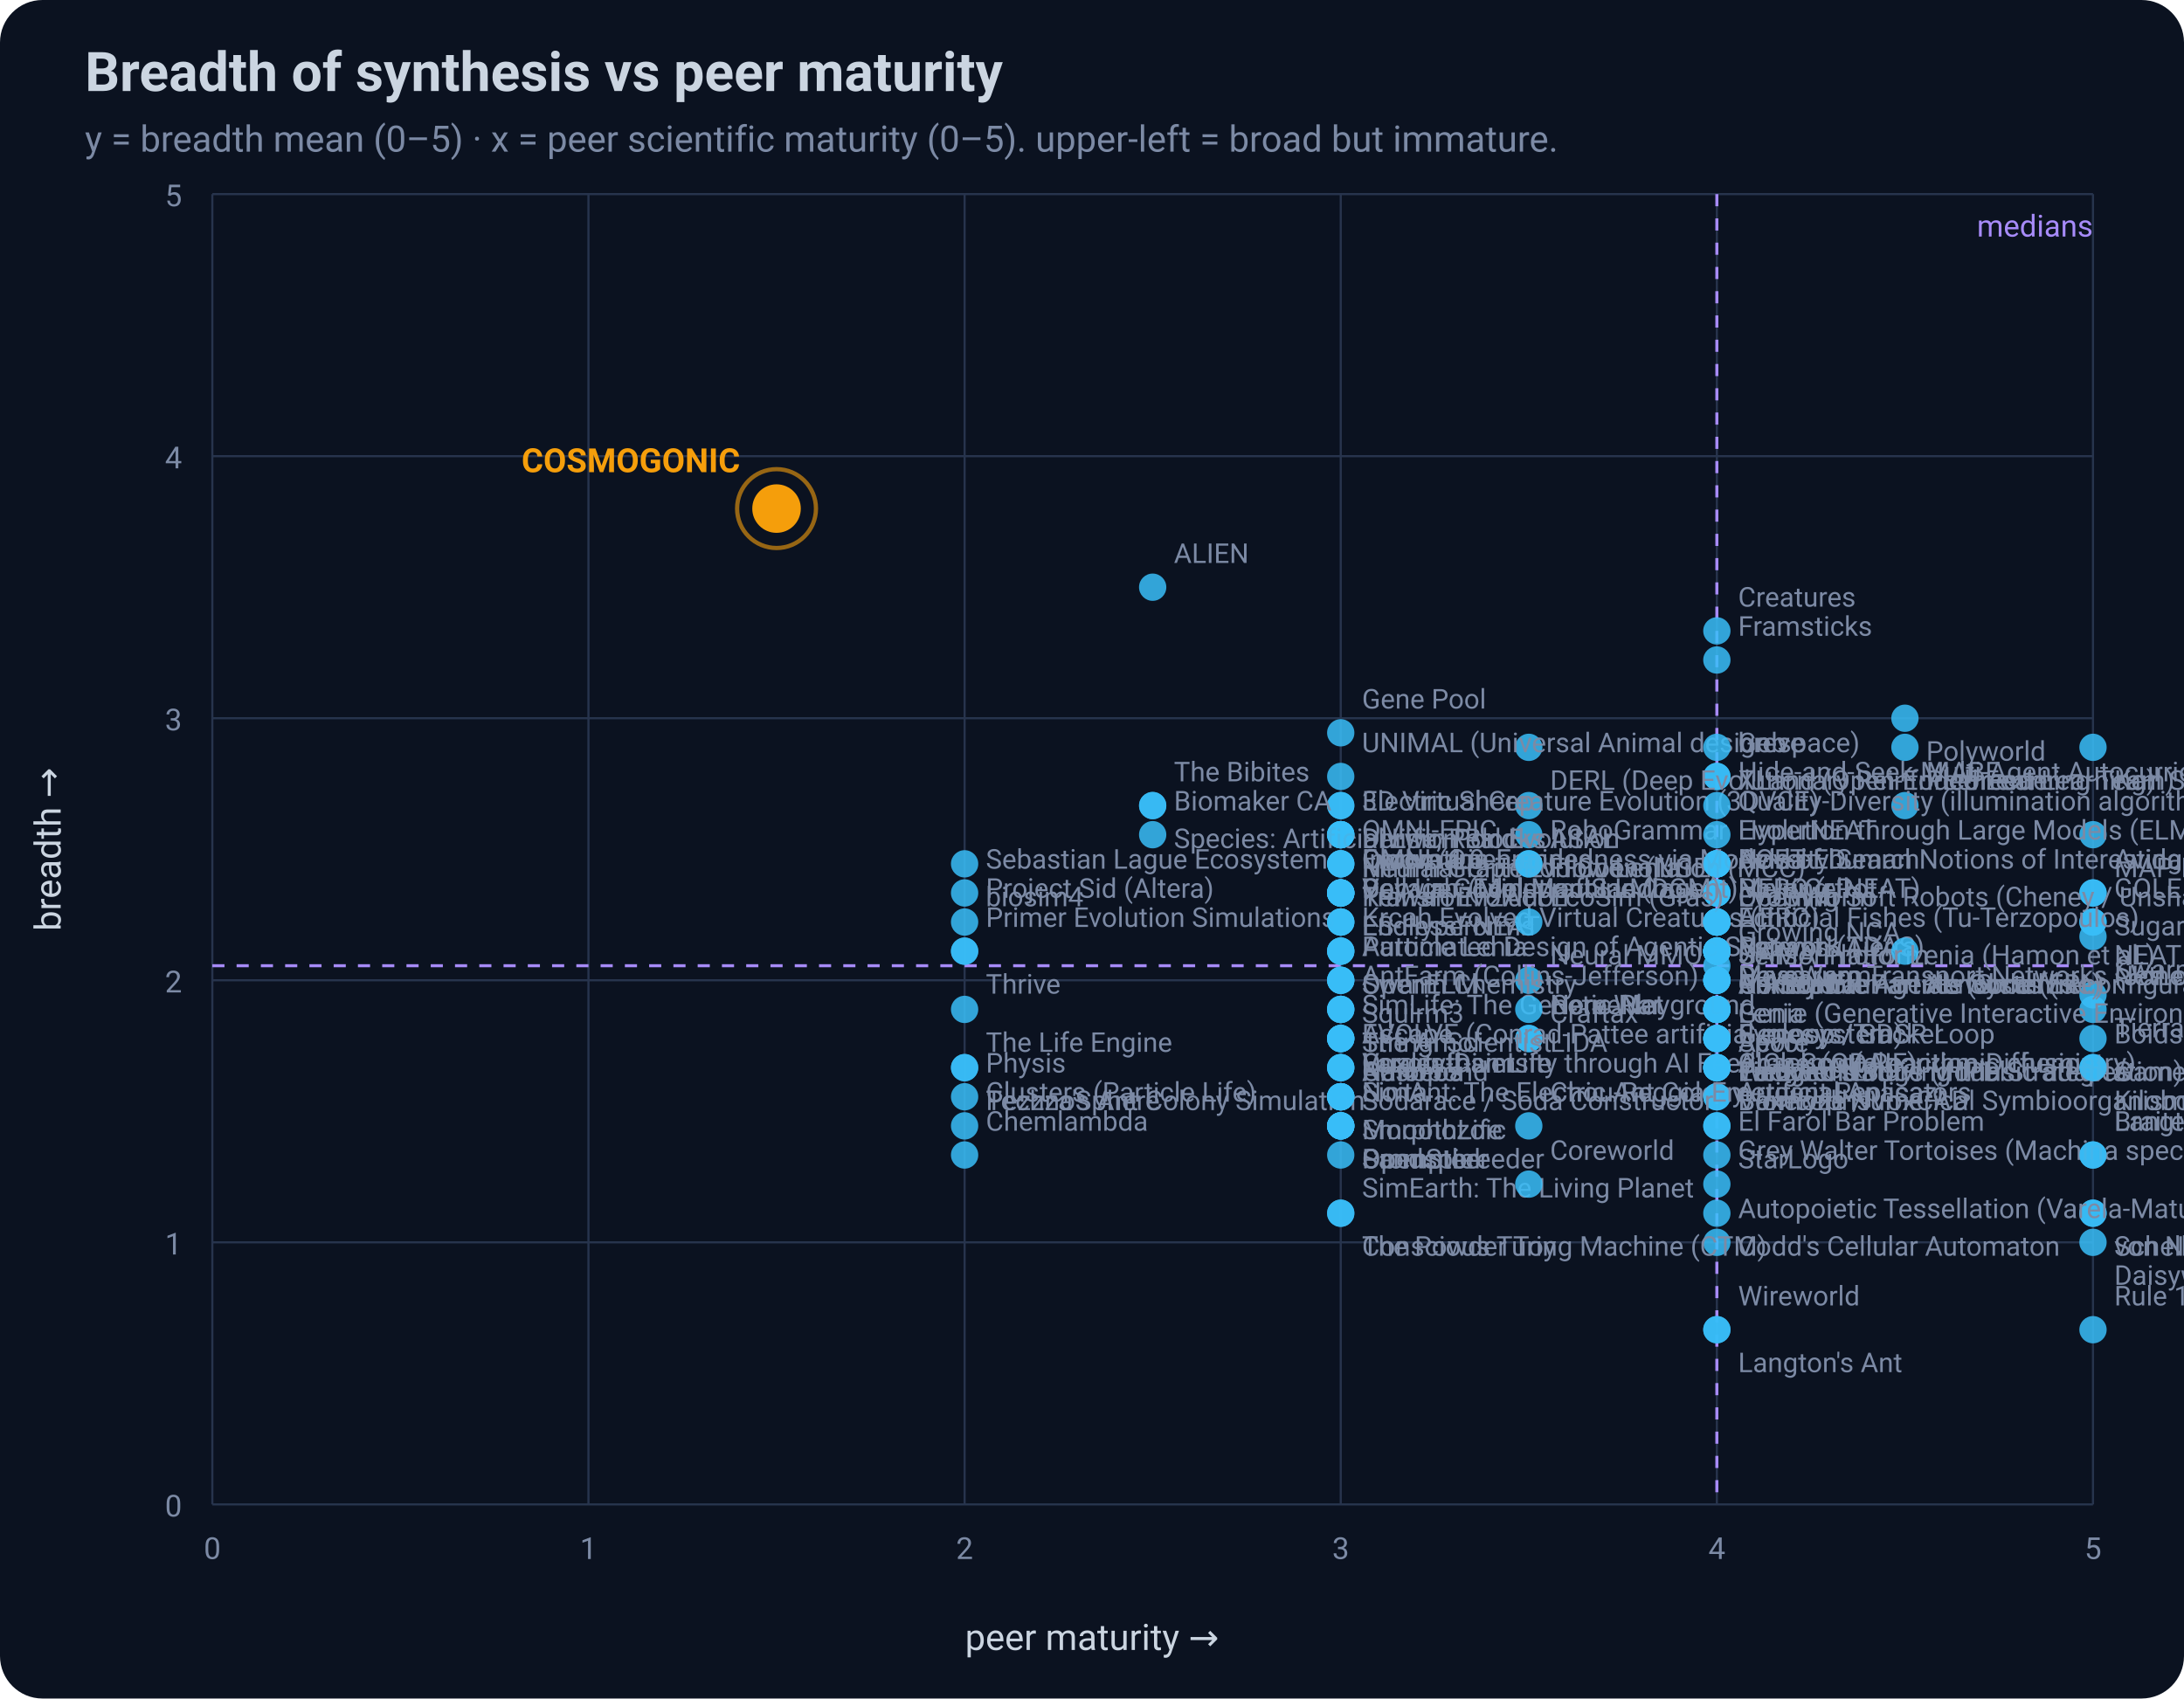
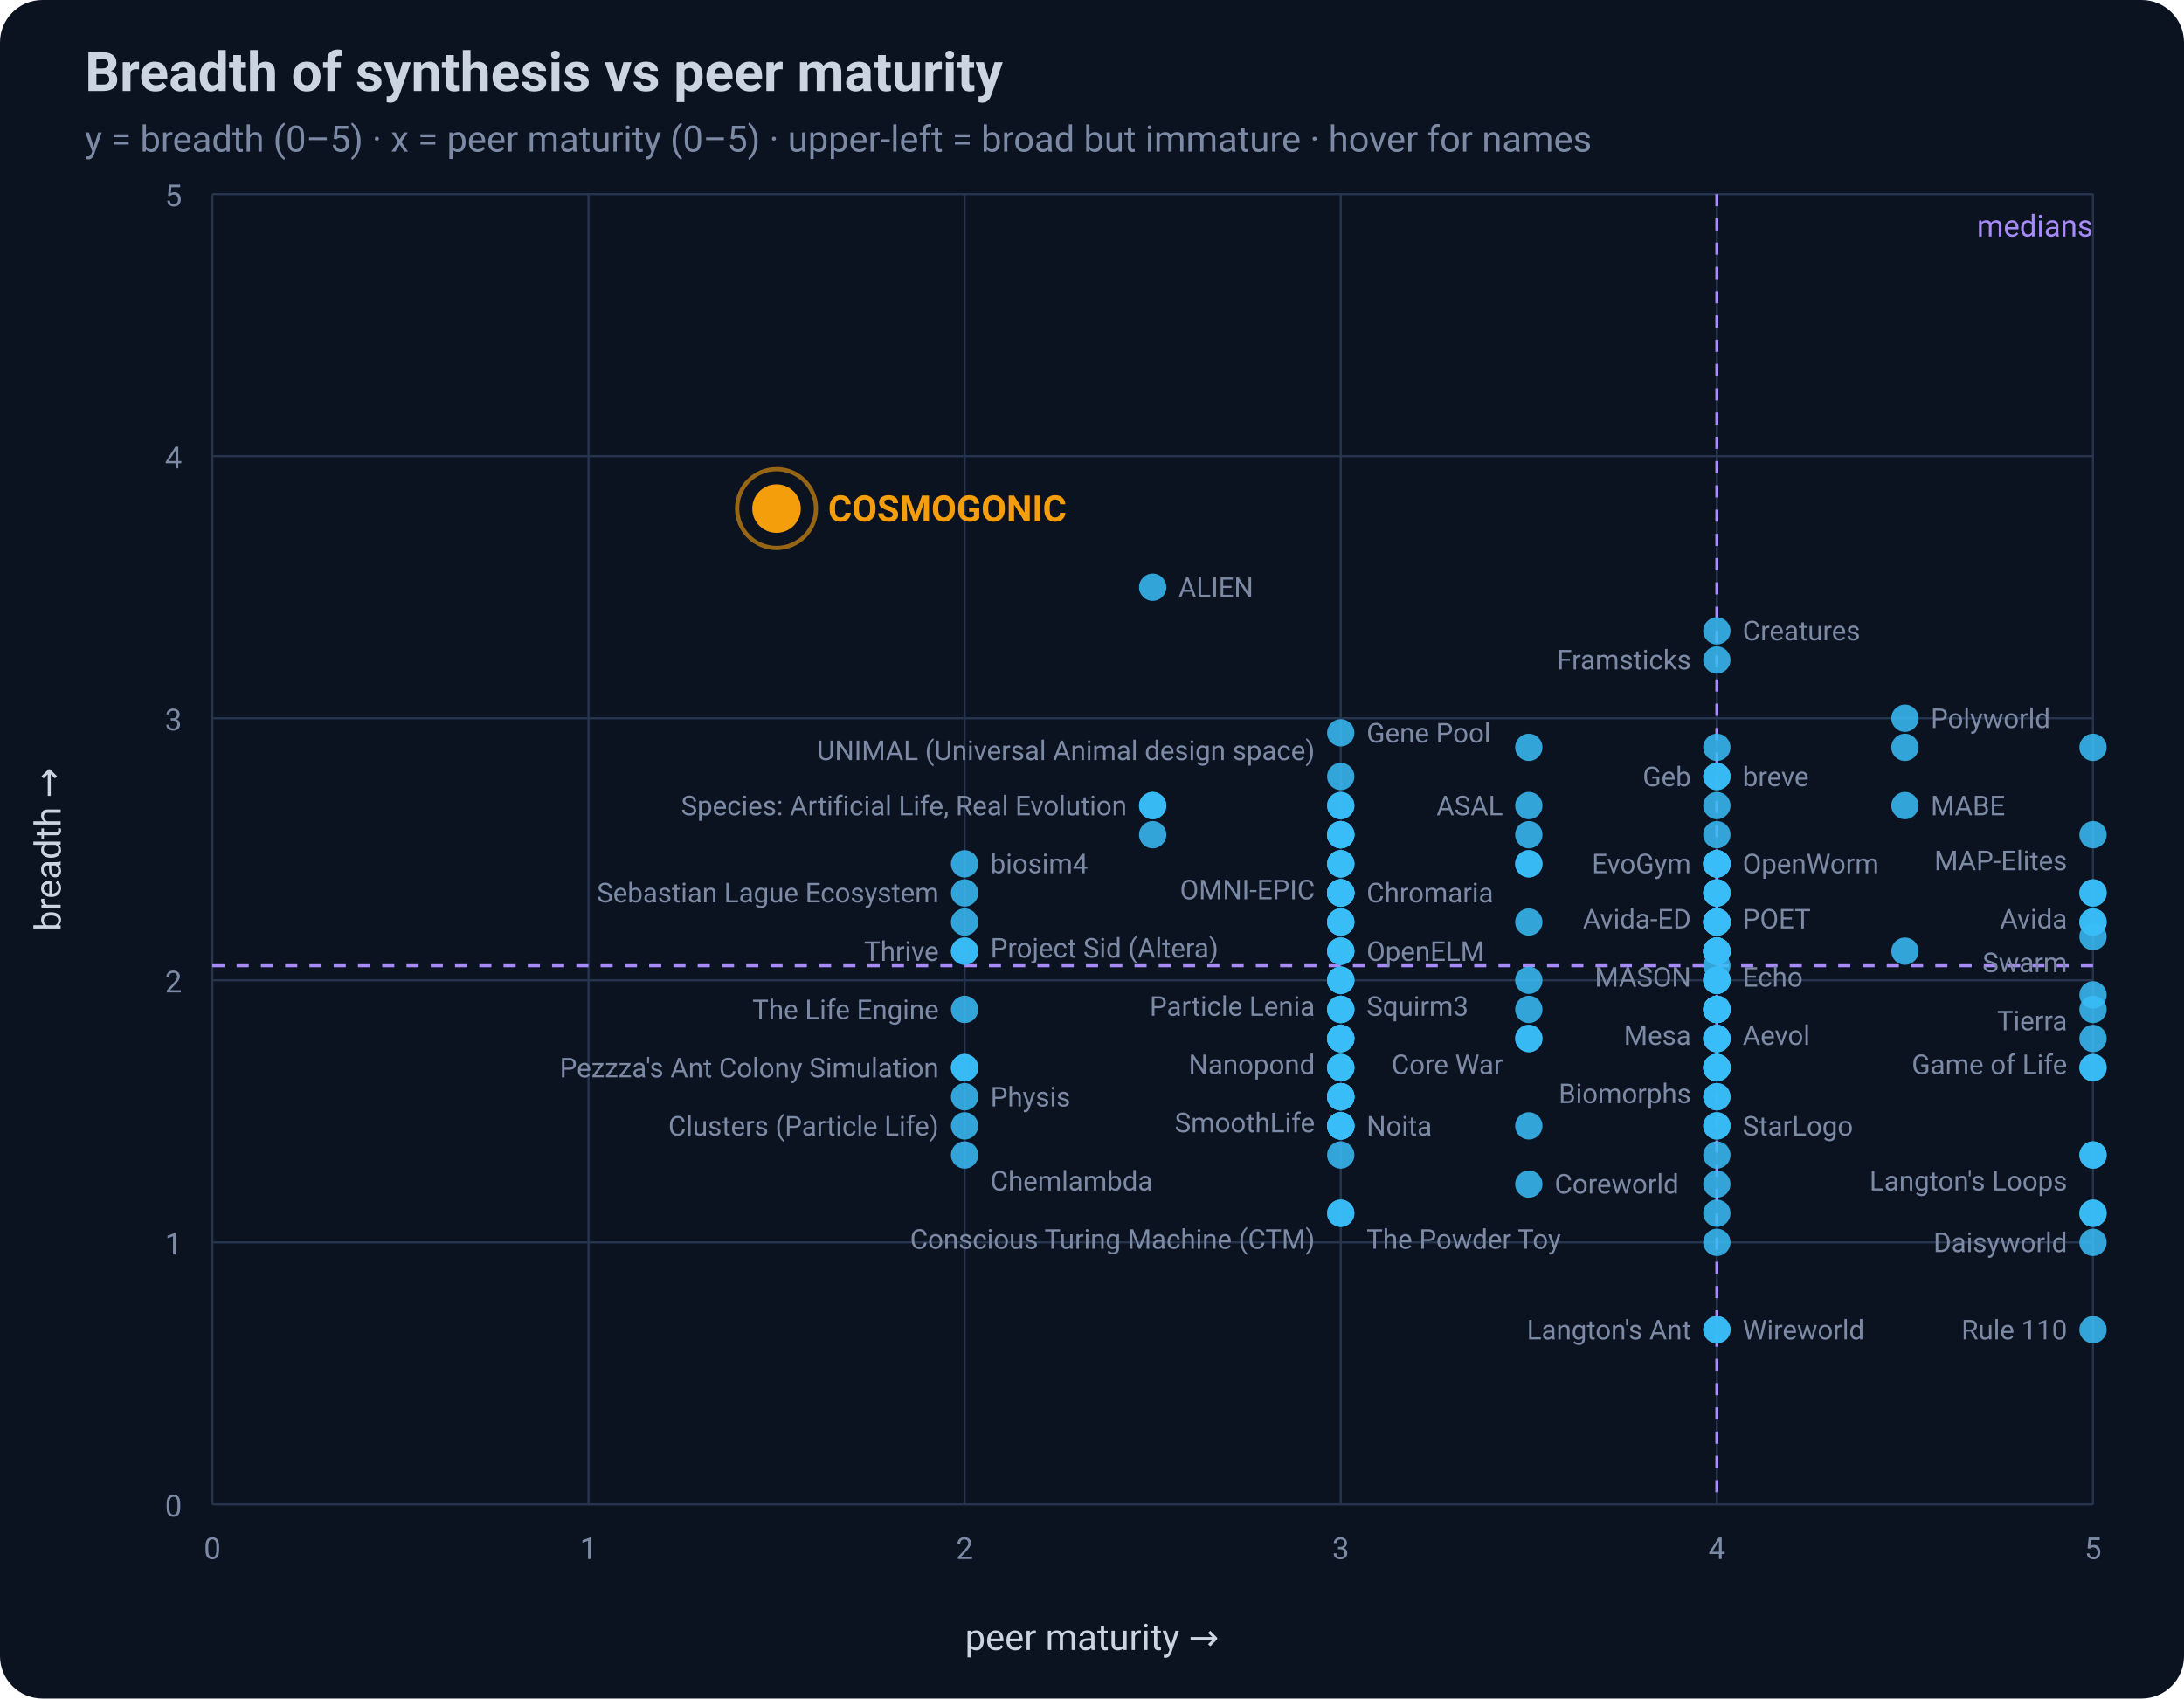
<svg xmlns="http://www.w3.org/2000/svg" viewBox="0 0 720 560" font-family="ui-sans-serif,system-ui,Segoe UI,Roboto,sans-serif" role="img" aria-label="Breadth vs peer maturity scatter">
  <rect width="720" height="560" rx="14" fill="#0b1220" />
  <text x="28" y="30" fill="#cbd5e1" font-size="18" font-weight="700">Breadth of synthesis vs peer maturity</text>
-   <text x="28" y="50" fill="#7c8aa5" font-size="12">y = breadth mean (0–5) · x = peer scientific maturity (0–5). upper-left = broad but immature.</text>
+   <text x="28" y="50" fill="#7c8aa5" font-size="12">y = breadth (0–5) · x = peer maturity (0–5) · upper-left = broad but immature · hover for names</text>
  <line x1="70" y1="64" x2="70" y2="496" stroke="#27344d" stroke-width="0.7" />
  <line x1="70" y1="496" x2="690" y2="496" stroke="#27344d" stroke-width="0.7" />
  <text x="70" y="514" fill="#7c8aa5" font-size="10" text-anchor="middle">0</text>
  <text x="60" y="500" fill="#7c8aa5" font-size="10" text-anchor="end">0</text>
  <line x1="194" y1="64" x2="194" y2="496" stroke="#27344d" stroke-width="0.7" />
  <line x1="70" y1="409.6" x2="690" y2="409.6" stroke="#27344d" stroke-width="0.7" />
  <text x="194" y="514" fill="#7c8aa5" font-size="10" text-anchor="middle">1</text>
  <text x="60" y="413.6" fill="#7c8aa5" font-size="10" text-anchor="end">1</text>
  <line x1="318" y1="64" x2="318" y2="496" stroke="#27344d" stroke-width="0.7" />
  <line x1="70" y1="323.2" x2="690" y2="323.2" stroke="#27344d" stroke-width="0.7" />
  <text x="318" y="514" fill="#7c8aa5" font-size="10" text-anchor="middle">2</text>
  <text x="60" y="327.2" fill="#7c8aa5" font-size="10" text-anchor="end">2</text>
  <line x1="442" y1="64" x2="442" y2="496" stroke="#27344d" stroke-width="0.7" />
  <line x1="70" y1="236.8" x2="690" y2="236.8" stroke="#27344d" stroke-width="0.7" />
  <text x="442" y="514" fill="#7c8aa5" font-size="10" text-anchor="middle">3</text>
  <text x="60" y="240.8" fill="#7c8aa5" font-size="10" text-anchor="end">3</text>
  <line x1="566" y1="64" x2="566" y2="496" stroke="#27344d" stroke-width="0.7" />
  <line x1="70" y1="150.4" x2="690" y2="150.4" stroke="#27344d" stroke-width="0.7" />
  <text x="566" y="514" fill="#7c8aa5" font-size="10" text-anchor="middle">4</text>
  <text x="60" y="154.4" fill="#7c8aa5" font-size="10" text-anchor="end">4</text>
  <line x1="690" y1="64" x2="690" y2="496" stroke="#27344d" stroke-width="0.7" />
  <line x1="70" y1="64" x2="690" y2="64" stroke="#27344d" stroke-width="0.7" />
  <text x="690" y="514" fill="#7c8aa5" font-size="10" text-anchor="middle">5</text>
  <text x="60" y="68" fill="#7c8aa5" font-size="10" text-anchor="end">5</text>
  <line x1="566" y1="64" x2="566" y2="496" stroke="#a78bfa" stroke-dasharray="4 4" stroke-width="1" />
  <line x1="70" y1="318.4" x2="690" y2="318.4" stroke="#a78bfa" stroke-dasharray="4 4" stroke-width="1" />
  <text x="690" y="78" fill="#a78bfa" font-size="10" text-anchor="end">medians</text>
  <text x="360" y="544" fill="#cbd5e1" font-size="12" text-anchor="middle">peer maturity →</text>
  <text x="20" y="280" fill="#cbd5e1" font-size="12" text-anchor="middle" transform="rotate(-90 20 280)">breadth →</text>
  <circle cx="256" cy="167.68" r="8" fill="#f59e0b" />
  <circle cx="256" cy="167.68" r="13" fill="none" stroke="#f59e0b" stroke-width="1.4" opacity="0.6" />
-   <text x="244" y="155.68" fill="#f59e0b" font-size="11" font-weight="700" text-anchor="end">COSMOGONIC</text>
  <circle cx="690" cy="342.4" r="4.5" fill="#38bdf8" opacity="0.85" />
-   <text x="697" y="356.4" fill="#7c8aa5" font-size="9">Game of Life</text>
  <circle cx="690" cy="352" r="4.5" fill="#38bdf8" opacity="0.85" />
-   <text x="697" y="344" fill="#7c8aa5" font-size="9">Boids</text>
-   <circle cx="566" cy="352" r="4.5" fill="#38bdf8" opacity="0.85" />
-   <text x="573" y="366" fill="#7c8aa5" font-size="9">Biomorphs</text>
+   <circle cx="566" cy="352" r="4.5" fill="#38bdf8" opacity="0.85" />
  <circle cx="504" cy="342.4" r="4.5" fill="#38bdf8" opacity="0.85" />
-   <text x="511" y="334.4" fill="#7c8aa5" font-size="9">Core War</text>
  <circle cx="690" cy="328" r="4.5" fill="#38bdf8" opacity="0.85" />
-   <text x="697" y="342" fill="#7c8aa5" font-size="9">Tierra</text>
  <circle cx="690" cy="294.4" r="4.5" fill="#38bdf8" opacity="0.85" />
-   <text x="697" y="286.4" fill="#7c8aa5" font-size="9">Avida</text>
  <circle cx="628" cy="236.8" r="4.5" fill="#38bdf8" opacity="0.85" />
-   <text x="635" y="250.8" fill="#7c8aa5" font-size="9">Polyworld</text>
  <circle cx="566" cy="217.6" r="4.5" fill="#38bdf8" opacity="0.85" />
-   <text x="573" y="209.6" fill="#7c8aa5" font-size="9">Framsticks</text>
  <circle cx="690" cy="246.4" r="4.5" fill="#38bdf8" opacity="0.85" />
-   <text x="697" y="260.4" fill="#7c8aa5" font-size="9">Karl Sims VC</text>
  <circle cx="566" cy="208" r="4.5" fill="#38bdf8" opacity="0.85" />
-   <text x="573" y="200" fill="#7c8aa5" font-size="9">Creatures</text>
  <circle cx="442" cy="265.6" r="4.5" fill="#38bdf8" opacity="0.85" />
-   <text x="449" y="279.6" fill="#7c8aa5" font-size="9">Darwin Pond</text>
  <circle cx="442" cy="241.6" r="4.5" fill="#38bdf8" opacity="0.85" />
-   <text x="449" y="233.6" fill="#7c8aa5" font-size="9">Gene Pool</text>
  <circle cx="690" cy="294.4" r="4.5" fill="#38bdf8" opacity="0.85" />
-   <text x="697" y="308.4" fill="#7c8aa5" font-size="9">Sugarscape</text>
-   <circle cx="566" cy="313.6" r="4.5" fill="#38bdf8" opacity="0.85" />
-   <text x="573" y="305.6" fill="#7c8aa5" font-size="9">Echo</text>
+   <circle cx="566" cy="313.6" r="4.5" fill="#38bdf8" opacity="0.85" />
  <circle cx="690" cy="308.8" r="4.5" fill="#38bdf8" opacity="0.85" />
-   <text x="697" y="322.8" fill="#7c8aa5" font-size="9">Swarm</text>
  <circle cx="566" cy="256" r="4.5" fill="#38bdf8" opacity="0.85" />
-   <text x="573" y="248" fill="#7c8aa5" font-size="9">breve</text>
  <circle cx="628" cy="246.4" r="4.5" fill="#38bdf8" opacity="0.85" />
-   <text x="635" y="260.4" fill="#7c8aa5" font-size="9">Picbreeder</text>
  <circle cx="628" cy="265.6" r="4.5" fill="#38bdf8" opacity="0.85" />
-   <text x="635" y="257.6" fill="#7c8aa5" font-size="9">MABE</text>
-   <circle cx="566" cy="323.2" r="4.5" fill="#38bdf8" opacity="0.85" />
-   <text x="573" y="337.2" fill="#7c8aa5" font-size="9">Lenia</text>
+   <circle cx="566" cy="323.2" r="4.5" fill="#38bdf8" opacity="0.85" />
  <circle cx="566" cy="318.4" r="4.5" fill="#38bdf8" opacity="0.85" />
-   <text x="573" y="310.4" fill="#7c8aa5" font-size="9">Growing NCA</text>
-   <circle cx="566" cy="284.8" r="4.5" fill="#38bdf8" opacity="0.85" />
-   <text x="573" y="298.8" fill="#7c8aa5" font-size="9">OpenWorm</text>
+   <circle cx="566" cy="284.8" r="4.5" fill="#38bdf8" opacity="0.85" />
  <circle cx="566" cy="294.4" r="4.5" fill="#38bdf8" opacity="0.85" />
-   <text x="573" y="286.4" fill="#7c8aa5" font-size="9">POET</text>
-   <circle cx="566" cy="284.8" r="4.5" fill="#38bdf8" opacity="0.85" />
-   <text x="573" y="298.8" fill="#7c8aa5" font-size="9">EvoGym</text>
+   <circle cx="566" cy="284.8" r="4.5" fill="#38bdf8" opacity="0.85" />
  <circle cx="380" cy="193.6" r="4.5" fill="#38bdf8" opacity="0.85" />
-   <text x="387" y="185.6" fill="#7c8aa5" font-size="9">ALIEN</text>
  <circle cx="504" cy="265.6" r="4.5" fill="#38bdf8" opacity="0.85" />
-   <text x="511" y="279.6" fill="#7c8aa5" font-size="9">ASAL</text>
  <circle cx="566" cy="438.4" r="4.5" fill="#38bdf8" opacity="0.85" />
-   <text x="573" y="430.4" fill="#7c8aa5" font-size="9">Wireworld</text>
  <circle cx="566" cy="438.4" r="4.5" fill="#38bdf8" opacity="0.85" />
-   <text x="573" y="452.4" fill="#7c8aa5" font-size="9">Langton's Ant</text>
  <circle cx="690" cy="380.8" r="4.5" fill="#38bdf8" opacity="0.85" />
-   <text x="697" y="372.8" fill="#7c8aa5" font-size="9">Langton's Loops</text>
  <circle cx="690" cy="400" r="4.5" fill="#38bdf8" opacity="0.85" />
-   <text x="697" y="414" fill="#7c8aa5" font-size="9">von Neumann Universal Constructor</text>
  <circle cx="690" cy="438.4" r="4.5" fill="#38bdf8" opacity="0.85" />
-   <text x="697" y="430.4" fill="#7c8aa5" font-size="9">Rule 110</text>
-   <circle cx="442" cy="361.6" r="4.5" fill="#38bdf8" opacity="0.85" />
-   <text x="449" y="375.6" fill="#7c8aa5" font-size="9">SmoothLife</text>
-   <circle cx="442" cy="361.6" r="4.5" fill="#38bdf8" opacity="0.85" />
-   <text x="449" y="353.6" fill="#7c8aa5" font-size="9">Larger than Life</text>
+   <circle cx="442" cy="361.6" r="4.5" fill="#38bdf8" opacity="0.85" />
+   <circle cx="442" cy="361.6" r="4.5" fill="#38bdf8" opacity="0.85" />
  <circle cx="504" cy="275.2" r="4.5" fill="#38bdf8" opacity="0.85" />
-   <text x="511" y="289.2" fill="#7c8aa5" font-size="9">Flow Lenia</text>
  <circle cx="442" cy="323.2" r="4.5" fill="#38bdf8" opacity="0.85" />
-   <text x="449" y="315.2" fill="#7c8aa5" font-size="9">Particle Lenia</text>
-   <circle cx="566" cy="313.6" r="4.5" fill="#38bdf8" opacity="0.85" />
-   <text x="573" y="327.6" fill="#7c8aa5" font-size="9">Primordial Particle Systems</text>
+   <circle cx="566" cy="313.6" r="4.5" fill="#38bdf8" opacity="0.85" />
  <circle cx="566" cy="361.6" r="4.5" fill="#38bdf8" opacity="0.85" />
-   <text x="573" y="353.6" fill="#7c8aa5" font-size="9">Gray-Scott Reaction-Diffusion</text>
-   <circle cx="566" cy="332.8" r="4.5" fill="#38bdf8" opacity="0.85" />
-   <text x="573" y="346.8" fill="#7c8aa5" font-size="9">Aevol</text>
+   <circle cx="566" cy="332.8" r="4.5" fill="#38bdf8" opacity="0.85" />
  <circle cx="566" cy="294.4" r="4.5" fill="#38bdf8" opacity="0.85" />
-   <text x="573" y="286.4" fill="#7c8aa5" font-size="9">Avida-ED</text>
-   <circle cx="442" cy="342.4" r="4.5" fill="#38bdf8" opacity="0.85" />
-   <text x="449" y="356.4" fill="#7c8aa5" font-size="9">Nanopond</text>
+   <circle cx="442" cy="342.4" r="4.5" fill="#38bdf8" opacity="0.85" />
  <circle cx="318" cy="361.6" r="4.5" fill="#38bdf8" opacity="0.85" />
-   <text x="325" y="353.6" fill="#7c8aa5" font-size="9">Physis</text>
-   <circle cx="442" cy="342.4" r="4.5" fill="#38bdf8" opacity="0.85" />
-   <text x="449" y="356.4" fill="#7c8aa5" font-size="9">Cosmos</text>
+   <circle cx="442" cy="342.4" r="4.5" fill="#38bdf8" opacity="0.85" />
  <circle cx="566" cy="256" r="4.5" fill="#38bdf8" opacity="0.85" />
-   <text x="573" y="248" fill="#7c8aa5" font-size="9">Geb</text>
-   <circle cx="442" cy="342.4" r="4.5" fill="#38bdf8" opacity="0.85" />
-   <text x="449" y="356.4" fill="#7c8aa5" font-size="9">Amoeba</text>
-   <circle cx="442" cy="294.4" r="4.5" fill="#38bdf8" opacity="0.85" />
-   <text x="449" y="286.4" fill="#7c8aa5" font-size="9">Evolve 4.0</text>
+   <circle cx="442" cy="342.4" r="4.5" fill="#38bdf8" opacity="0.85" />
+   <circle cx="442" cy="294.4" r="4.5" fill="#38bdf8" opacity="0.85" />
  <circle cx="442" cy="323.2" r="4.5" fill="#38bdf8" opacity="0.85" />
-   <text x="449" y="337.2" fill="#7c8aa5" font-size="9">Squirm3</text>
-   <circle cx="566" cy="323.2" r="4.5" fill="#38bdf8" opacity="0.85" />
-   <text x="573" y="315.2" fill="#7c8aa5" font-size="9">Network Tierra</text>
+   <circle cx="566" cy="323.2" r="4.5" fill="#38bdf8" opacity="0.85" />
  <circle cx="318" cy="284.8" r="4.5" fill="#38bdf8" opacity="0.85" />
-   <text x="325" y="298.8" fill="#7c8aa5" font-size="9">biosim4</text>
  <circle cx="690" cy="304" r="4.5" fill="#38bdf8" opacity="0.85" />
-   <text x="697" y="296" fill="#7c8aa5" font-size="9">GOLEM (Genetically Organized Lifelike Electro Mechanics)</text>
-   <circle cx="566" cy="352" r="4.5" fill="#38bdf8" opacity="0.85" />
-   <text x="573" y="366" fill="#7c8aa5" font-size="9">Voxelyze / VoxCAD</text>
-   <circle cx="442" cy="275.2" r="4.5" fill="#38bdf8" opacity="0.85" />
-   <text x="449" y="267.2" fill="#7c8aa5" font-size="9">3D Virtual Creature Evolution (3DVCE)</text>
+   <circle cx="566" cy="352" r="4.5" fill="#38bdf8" opacity="0.85" />
+   <circle cx="442" cy="275.2" r="4.5" fill="#38bdf8" opacity="0.85" />
  <circle cx="504" cy="246.4" r="4.5" fill="#38bdf8" opacity="0.85" />
-   <text x="511" y="260.4" fill="#7c8aa5" font-size="9">DERL (Deep Evolutionary Reinforcement Learning)</text>
  <circle cx="442" cy="256" r="4.5" fill="#38bdf8" opacity="0.85" />
-   <text x="449" y="248" fill="#7c8aa5" font-size="9">UNIMAL (Universal Animal design space)</text>
-   <circle cx="566" cy="284.8" r="4.5" fill="#38bdf8" opacity="0.85" />
-   <text x="573" y="298.8" fill="#7c8aa5" font-size="9">Evolving Soft Robots (Cheney / Unshackling Evolution)</text>
+   <circle cx="566" cy="284.8" r="4.5" fill="#38bdf8" opacity="0.85" />
  <circle cx="504" cy="284.8" r="4.5" fill="#38bdf8" opacity="0.85" />
-   <text x="511" y="276.8" fill="#7c8aa5" font-size="9">RoboGrammar</text>
  <circle cx="442" cy="284.8" r="4.5" fill="#38bdf8" opacity="0.85" />
-   <text x="449" y="298.8" fill="#7c8aa5" font-size="9">Transform2Act</text>
  <circle cx="504" cy="342.4" r="4.5" fill="#38bdf8" opacity="0.85" />
-   <text x="511" y="334.4" fill="#7c8aa5" font-size="9">NerveNet</text>
-   <circle cx="442" cy="275.2" r="4.5" fill="#38bdf8" opacity="0.85" />
-   <text x="449" y="289.2" fill="#7c8aa5" font-size="9">Neural Graph Evolution (NGE)</text>
+   <circle cx="442" cy="275.2" r="4.5" fill="#38bdf8" opacity="0.85" />
  <circle cx="442" cy="313.6" r="4.5" fill="#38bdf8" opacity="0.85" />
-   <text x="449" y="305.6" fill="#7c8aa5" font-size="9">Krcah Evolved Virtual Creatures (ERO)</text>
  <circle cx="690" cy="304" r="4.5" fill="#38bdf8" opacity="0.85" />
-   <text x="697" y="318" fill="#7c8aa5" font-size="9">NEAT (NeuroEvolution of Augmenting Topologies)</text>
-   <circle cx="566" cy="284.8" r="4.5" fill="#38bdf8" opacity="0.85" />
-   <text x="573" y="276.8" fill="#7c8aa5" font-size="9">HyperNEAT</text>
-   <circle cx="442" cy="294.4" r="4.5" fill="#38bdf8" opacity="0.85" />
-   <text x="449" y="308.4" fill="#7c8aa5" font-size="9">ES-HyperNEAT</text>
+   <circle cx="566" cy="284.8" r="4.5" fill="#38bdf8" opacity="0.85" />
+   <circle cx="442" cy="294.4" r="4.5" fill="#38bdf8" opacity="0.85" />
  <circle cx="566" cy="294.4" r="4.5" fill="#38bdf8" opacity="0.85" />
-   <text x="573" y="286.4" fill="#7c8aa5" font-size="9">Novelty Search</text>
  <circle cx="690" cy="275.2" r="4.5" fill="#38bdf8" opacity="0.85" />
-   <text x="697" y="289.2" fill="#7c8aa5" font-size="9">MAP-Elites</text>
  <circle cx="566" cy="275.2" r="4.5" fill="#38bdf8" opacity="0.85" />
-   <text x="573" y="267.2" fill="#7c8aa5" font-size="9">Quality-Diversity (illumination algorithms)</text>
-   <circle cx="566" cy="313.6" r="4.5" fill="#38bdf8" opacity="0.85" />
-   <text x="573" y="327.6" fill="#7c8aa5" font-size="9">Go-Explore</text>
-   <circle cx="442" cy="294.4" r="4.5" fill="#38bdf8" opacity="0.85" />
-   <text x="449" y="286.4" fill="#7c8aa5" font-size="9">OMNI (Open-endedness via Models of human Notions of Interestingness)</text>
-   <circle cx="442" cy="275.2" r="4.5" fill="#38bdf8" opacity="0.85" />
-   <text x="449" y="289.2" fill="#7c8aa5" font-size="9">Minimal Criterion Coevolution (MCC)</text>
-   <circle cx="442" cy="294.4" r="4.5" fill="#38bdf8" opacity="0.85" />
-   <text x="449" y="286.4" fill="#7c8aa5" font-size="9">Innovation Engines</text>
-   <circle cx="442" cy="294.4" r="4.5" fill="#38bdf8" opacity="0.85" />
-   <text x="449" y="308.4" fill="#7c8aa5" font-size="9">EndlessForms</text>
+   <circle cx="566" cy="313.6" r="4.5" fill="#38bdf8" opacity="0.85" />
+   <circle cx="442" cy="294.4" r="4.5" fill="#38bdf8" opacity="0.85" />
+   <circle cx="442" cy="275.2" r="4.5" fill="#38bdf8" opacity="0.85" />
+   <circle cx="442" cy="294.4" r="4.5" fill="#38bdf8" opacity="0.85" />
+   <circle cx="442" cy="294.4" r="4.5" fill="#38bdf8" opacity="0.85" />
  <circle cx="690" cy="332.8" r="4.5" fill="#38bdf8" opacity="0.85" />
-   <text x="697" y="324.8" fill="#7c8aa5" font-size="9">NetLogo</text>
-   <circle cx="566" cy="313.6" r="4.5" fill="#38bdf8" opacity="0.85" />
-   <text x="573" y="327.6" fill="#7c8aa5" font-size="9">MASON</text>
-   <circle cx="566" cy="323.2" r="4.5" fill="#38bdf8" opacity="0.85" />
-   <text x="573" y="315.2" fill="#7c8aa5" font-size="9">Repast</text>
+   <circle cx="566" cy="313.6" r="4.5" fill="#38bdf8" opacity="0.85" />
+   <circle cx="566" cy="323.2" r="4.5" fill="#38bdf8" opacity="0.85" />
  <circle cx="566" cy="371.2" r="4.5" fill="#38bdf8" opacity="0.85" />
-   <text x="573" y="385.2" fill="#7c8aa5" font-size="9">StarLogo</text>
  <circle cx="442" cy="352" r="4.5" fill="#38bdf8" opacity="0.85" />
-   <text x="449" y="344" fill="#7c8aa5" font-size="9">Ascape</text>
-   <circle cx="566" cy="304" r="4.5" fill="#38bdf8" opacity="0.85" />
-   <text x="573" y="318" fill="#7c8aa5" font-size="9">GAMA Platform</text>
-   <circle cx="566" cy="332.8" r="4.5" fill="#38bdf8" opacity="0.85" />
-   <text x="573" y="324.8" fill="#7c8aa5" font-size="9">Mesa</text>
-   <circle cx="442" cy="371.2" r="4.5" fill="#38bdf8" opacity="0.85" />
-   <text x="449" y="385.2" fill="#7c8aa5" font-size="9">OpenSteer</text>
+   <circle cx="566" cy="304" r="4.5" fill="#38bdf8" opacity="0.85" />
+   <circle cx="566" cy="332.8" r="4.5" fill="#38bdf8" opacity="0.85" />
+   <circle cx="442" cy="371.2" r="4.5" fill="#38bdf8" opacity="0.85" />
  <circle cx="566" cy="371.2" r="4.5" fill="#38bdf8" opacity="0.85" />
-   <text x="573" y="363.2" fill="#7c8aa5" font-size="9">Artificial Anasazi</text>
  <circle cx="690" cy="400" r="4.5" fill="#38bdf8" opacity="0.85" />
-   <text x="697" y="414" fill="#7c8aa5" font-size="9">Schelling Segregation Model</text>
  <circle cx="566" cy="380.8" r="4.5" fill="#38bdf8" opacity="0.85" />
-   <text x="573" y="372.8" fill="#7c8aa5" font-size="9">El Farol Bar Problem</text>
-   <circle cx="566" cy="332.8" r="4.5" fill="#38bdf8" opacity="0.85" />
-   <text x="573" y="346.8" fill="#7c8aa5" font-size="9">Spore</text>
-   <circle cx="442" cy="342.4" r="4.5" fill="#38bdf8" opacity="0.85" />
-   <text x="449" y="334.4" fill="#7c8aa5" font-size="9">SimLife: The Genetic Playground</text>
+   <circle cx="566" cy="332.8" r="4.5" fill="#38bdf8" opacity="0.85" />
+   <circle cx="442" cy="342.4" r="4.5" fill="#38bdf8" opacity="0.85" />
  <circle cx="442" cy="380.8" r="4.5" fill="#38bdf8" opacity="0.85" />
-   <text x="449" y="394.8" fill="#7c8aa5" font-size="9">SimEarth: The Living Planet</text>
-   <circle cx="442" cy="371.2" r="4.5" fill="#38bdf8" opacity="0.85" />
-   <text x="449" y="363.2" fill="#7c8aa5" font-size="9">SimAnt: The Electric Ant Colony</text>
+   <circle cx="442" cy="371.2" r="4.5" fill="#38bdf8" opacity="0.85" />
  <circle cx="318" cy="313.6" r="4.5" fill="#38bdf8" opacity="0.85" />
-   <text x="325" y="327.6" fill="#7c8aa5" font-size="9">Thrive</text>
  <circle cx="442" cy="304" r="4.5" fill="#38bdf8" opacity="0.85" />
-   <text x="449" y="296" fill="#7c8aa5" font-size="9">Cell Lab: Evolution Sandbox</text>
  <circle cx="380" cy="265.6" r="4.5" fill="#38bdf8" opacity="0.85" />
-   <text x="387" y="279.6" fill="#7c8aa5" font-size="9">Species: Artificial Life, Real Evolution</text>
  <circle cx="380" cy="265.6" r="4.5" fill="#38bdf8" opacity="0.85" />
-   <text x="387" y="257.6" fill="#7c8aa5" font-size="9">The Bibites</text>
  <circle cx="442" cy="400" r="4.5" fill="#38bdf8" opacity="0.85" />
-   <text x="449" y="414" fill="#7c8aa5" font-size="9">The Powder Toy</text>
-   <circle cx="442" cy="371.2" r="4.5" fill="#38bdf8" opacity="0.85" />
-   <text x="449" y="363.2" fill="#7c8aa5" font-size="9">Noita</text>
+   <circle cx="442" cy="371.2" r="4.5" fill="#38bdf8" opacity="0.85" />
  <circle cx="318" cy="332.8" r="4.5" fill="#38bdf8" opacity="0.85" />
-   <text x="325" y="346.8" fill="#7c8aa5" font-size="9">The Life Engine</text>
  <circle cx="318" cy="371.2" r="4.5" fill="#38bdf8" opacity="0.85" />
-   <text x="325" y="363.2" fill="#7c8aa5" font-size="9">Clusters (Particle Life)</text>
-   <circle cx="442" cy="371.2" r="4.5" fill="#38bdf8" opacity="0.85" />
-   <text x="449" y="385.2" fill="#7c8aa5" font-size="9">Sandspiel</text>
+   <circle cx="442" cy="371.2" r="4.5" fill="#38bdf8" opacity="0.85" />
  <circle cx="318" cy="294.4" r="4.5" fill="#38bdf8" opacity="0.85" />
-   <text x="325" y="286.4" fill="#7c8aa5" font-size="9">Sebastian Lague Ecosystem</text>
  <circle cx="318" cy="352" r="4.5" fill="#38bdf8" opacity="0.85" />
-   <text x="325" y="366" fill="#7c8aa5" font-size="9">Pezzza's Ant Colony Simulation</text>
  <circle cx="318" cy="313.6" r="4.5" fill="#38bdf8" opacity="0.85" />
-   <text x="325" y="305.6" fill="#7c8aa5" font-size="9">Primer Evolution Simulations</text>
  <circle cx="442" cy="284.8" r="4.5" fill="#38bdf8" opacity="0.85" />
-   <text x="449" y="298.8" fill="#7c8aa5" font-size="9">Keiwan Evolution</text>
-   <circle cx="566" cy="332.8" r="4.5" fill="#38bdf8" opacity="0.85" />
-   <text x="573" y="324.8" fill="#7c8aa5" font-size="9">DevoWorm</text>
-   <circle cx="442" cy="361.6" r="4.5" fill="#38bdf8" opacity="0.85" />
-   <text x="449" y="375.6" fill="#7c8aa5" font-size="9">Morphozoic</text>
-   <circle cx="442" cy="294.4" r="4.5" fill="#38bdf8" opacity="0.85" />
-   <text x="449" y="286.4" fill="#7c8aa5" font-size="9">Chromaria</text>
+   <circle cx="566" cy="332.8" r="4.5" fill="#38bdf8" opacity="0.85" />
+   <circle cx="442" cy="361.6" r="4.5" fill="#38bdf8" opacity="0.85" />
+   <circle cx="442" cy="294.4" r="4.5" fill="#38bdf8" opacity="0.85" />
  <circle cx="442" cy="265.6" r="4.5" fill="#38bdf8" opacity="0.85" />
-   <text x="449" y="279.6" fill="#7c8aa5" font-size="9">Division Blocks</text>
  <circle cx="442" cy="304" r="4.5" fill="#38bdf8" opacity="0.85" />
-   <text x="449" y="296" fill="#7c8aa5" font-size="9">Voyager (Minecraft LLM agent)</text>
-   <circle cx="566" cy="313.6" r="4.5" fill="#38bdf8" opacity="0.85" />
-   <text x="573" y="327.6" fill="#7c8aa5" font-size="9">Generative Agents (Smallville)</text>
+   <circle cx="566" cy="313.6" r="4.5" fill="#38bdf8" opacity="0.85" />
  <circle cx="442" cy="284.8" r="4.5" fill="#38bdf8" opacity="0.85" />
-   <text x="449" y="276.8" fill="#7c8aa5" font-size="9">OMNI-EPIC</text>
-   <circle cx="566" cy="323.2" r="4.5" fill="#38bdf8" opacity="0.85" />
-   <text x="573" y="337.2" fill="#7c8aa5" font-size="9">Genie (Generative Interactive Environments)</text>
-   <circle cx="566" cy="284.8" r="4.5" fill="#38bdf8" opacity="0.85" />
-   <text x="573" y="276.8" fill="#7c8aa5" font-size="9">Evolution through Large Models (ELM)</text>
+   <circle cx="566" cy="323.2" r="4.5" fill="#38bdf8" opacity="0.85" />
+   <circle cx="566" cy="284.8" r="4.5" fill="#38bdf8" opacity="0.85" />
  <circle cx="442" cy="313.6" r="4.5" fill="#38bdf8" opacity="0.85" />
-   <text x="449" y="327.6" fill="#7c8aa5" font-size="9">OpenELM</text>
  <circle cx="442" cy="323.2" r="4.5" fill="#38bdf8" opacity="0.85" />
-   <text x="449" y="315.2" fill="#7c8aa5" font-size="9">Automated Design of Agentic Systems (ADAS)</text>
  <circle cx="442" cy="332.8" r="4.5" fill="#38bdf8" opacity="0.85" />
-   <text x="449" y="346.8" fill="#7c8aa5" font-size="9">The AI Scientist</text>
  <circle cx="442" cy="304" r="4.5" fill="#38bdf8" opacity="0.85" />
-   <text x="449" y="296" fill="#7c8aa5" font-size="9">Darwin Godel Machine (DGM)</text>
-   <circle cx="442" cy="371.2" r="4.5" fill="#38bdf8" opacity="0.85" />
-   <text x="449" y="385.2" fill="#7c8aa5" font-size="9">Promptbreeder</text>
-   <circle cx="442" cy="361.6" r="4.5" fill="#38bdf8" opacity="0.85" />
-   <text x="449" y="353.6" fill="#7c8aa5" font-size="9">Quality-Diversity through AI Feedback (QDAIF)</text>
+   <circle cx="442" cy="371.2" r="4.5" fill="#38bdf8" opacity="0.85" />
+   <circle cx="442" cy="361.6" r="4.5" fill="#38bdf8" opacity="0.85" />
  <circle cx="442" cy="332.8" r="4.5" fill="#38bdf8" opacity="0.85" />
-   <text x="449" y="346.8" fill="#7c8aa5" font-size="9">Stringmol</text>
-   <circle cx="566" cy="352" r="4.5" fill="#38bdf8" opacity="0.85" />
-   <text x="573" y="344" fill="#7c8aa5" font-size="9">Evoloop / SDSR Loop</text>
+   <circle cx="566" cy="352" r="4.5" fill="#38bdf8" opacity="0.85" />
  <circle cx="628" cy="313.6" r="4.5" fill="#38bdf8" opacity="0.85" />
-   <text x="635" y="327.6" fill="#7c8aa5" font-size="9">Xenobots (reconfigurable organisms)</text>
-   <circle cx="442" cy="361.6" r="4.5" fill="#38bdf8" opacity="0.85" />
-   <text x="449" y="353.6" fill="#7c8aa5" font-size="9">Voxcraft-sim</text>
+   <circle cx="442" cy="361.6" r="4.5" fill="#38bdf8" opacity="0.85" />
  <circle cx="504" cy="304" r="4.5" fill="#38bdf8" opacity="0.85" />
-   <text x="511" y="318" fill="#7c8aa5" font-size="9">Neural MMO</text>
-   <circle cx="566" cy="304" r="4.5" fill="#38bdf8" opacity="0.85" />
-   <text x="573" y="296" fill="#7c8aa5" font-size="9">Melting Pot</text>
+   <circle cx="566" cy="304" r="4.5" fill="#38bdf8" opacity="0.85" />
  <circle cx="504" cy="323.2" r="4.5" fill="#38bdf8" opacity="0.85" />
-   <text x="511" y="337.2" fill="#7c8aa5" font-size="9">Craftax</text>
  <circle cx="318" cy="380.8" r="4.5" fill="#38bdf8" opacity="0.85" />
-   <text x="325" y="372.8" fill="#7c8aa5" font-size="9">Chemlambda</text>
  <circle cx="442" cy="313.6" r="4.5" fill="#38bdf8" opacity="0.85" />
-   <text x="449" y="327.6" fill="#7c8aa5" font-size="9">Swarm Chemistry</text>
  <circle cx="566" cy="409.6" r="4.5" fill="#38bdf8" opacity="0.85" />
-   <text x="573" y="401.6" fill="#7c8aa5" font-size="9">Autopoietic Tessellation (Varela-Maturana-Uribe)</text>
  <circle cx="504" cy="332.8" r="4.5" fill="#38bdf8" opacity="0.85" />
-   <text x="511" y="346.8" fill="#7c8aa5" font-size="9">LIDA</text>
  <circle cx="566" cy="361.6" r="4.5" fill="#38bdf8" opacity="0.85" />
-   <text x="573" y="353.6" fill="#7c8aa5" font-size="9">AlChemy (algorithmic chemistry)</text>
  <circle cx="442" cy="400" r="4.5" fill="#38bdf8" opacity="0.85" />
-   <text x="449" y="414" fill="#7c8aa5" font-size="9">Conscious Turing Machine (CTM)</text>
-   <circle cx="566" cy="304" r="4.5" fill="#38bdf8" opacity="0.85" />
-   <text x="573" y="296" fill="#7c8aa5" font-size="9">PhysiCell</text>
+   <circle cx="566" cy="304" r="4.5" fill="#38bdf8" opacity="0.85" />
  <circle cx="442" cy="352" r="4.5" fill="#38bdf8" opacity="0.85" />
-   <text x="449" y="366" fill="#7c8aa5" font-size="9">Sodarace / Soda Constructor</text>
-   <circle cx="566" cy="352" r="4.5" fill="#38bdf8" opacity="0.85" />
-   <text x="573" y="344" fill="#7c8aa5" font-size="9">Genesys/Tracker</text>
-   <circle cx="566" cy="352" r="4.5" fill="#38bdf8" opacity="0.85" />
-   <text x="573" y="366" fill="#7c8aa5" font-size="9">Barricelli Numerical Symbioorganisms</text>
+   <circle cx="566" cy="352" r="4.5" fill="#38bdf8" opacity="0.85" />
+   <circle cx="566" cy="352" r="4.5" fill="#38bdf8" opacity="0.85" />
  <circle cx="566" cy="390.4" r="4.5" fill="#38bdf8" opacity="0.85" />
-   <text x="573" y="382.4" fill="#7c8aa5" font-size="9">Grey Walter Tortoises (Machina speculatrix)</text>
  <circle cx="566" cy="400" r="4.5" fill="#38bdf8" opacity="0.85" />
-   <text x="573" y="414" fill="#7c8aa5" font-size="9">Codd's Cellular Automaton</text>
  <circle cx="442" cy="352" r="4.5" fill="#38bdf8" opacity="0.85" />
-   <text x="449" y="344" fill="#7c8aa5" font-size="9">EVOLVE (Conrad-Pattee artificial ecosystem)</text>
  <circle cx="690" cy="409.6" r="4.5" fill="#38bdf8" opacity="0.85" />
-   <text x="697" y="423.6" fill="#7c8aa5" font-size="9">Daisyworld</text>
  <circle cx="690" cy="380.8" r="4.5" fill="#38bdf8" opacity="0.85" />
-   <text x="697" y="372.8" fill="#7c8aa5" font-size="9">Braitenberg Vehicles</text>
-   <circle cx="566" cy="342.4" r="4.5" fill="#38bdf8" opacity="0.85" />
-   <text x="573" y="356.4" fill="#7c8aa5" font-size="9">Packard's Bugs (intrinsic adaptation)</text>
+   <circle cx="566" cy="342.4" r="4.5" fill="#38bdf8" opacity="0.85" />
  <circle cx="504" cy="390.4" r="4.5" fill="#38bdf8" opacity="0.85" />
-   <text x="511" y="382.4" fill="#7c8aa5" font-size="9">Coreworld</text>
-   <circle cx="566" cy="313.6" r="4.5" fill="#38bdf8" opacity="0.85" />
-   <text x="573" y="327.6" fill="#7c8aa5" font-size="9">Ackley-Littman AL world (ERL)</text>
+   <circle cx="566" cy="313.6" r="4.5" fill="#38bdf8" opacity="0.85" />
  <circle cx="442" cy="332.8" r="4.5" fill="#38bdf8" opacity="0.85" />
-   <text x="449" y="324.8" fill="#7c8aa5" font-size="9">AntFarm (Collins-Jefferson)</text>
-   <circle cx="566" cy="342.4" r="4.5" fill="#38bdf8" opacity="0.85" />
-   <text x="573" y="356.4" fill="#7c8aa5" font-size="9">Lindgren Evolving IPD Strategies</text>
-   <circle cx="566" cy="313.6" r="4.5" fill="#38bdf8" opacity="0.85" />
-   <text x="573" y="305.6" fill="#7c8aa5" font-size="9">Artificial Fishes (Tu-Terzopoulos)</text>
+   <circle cx="566" cy="342.4" r="4.5" fill="#38bdf8" opacity="0.85" />
+   <circle cx="566" cy="313.6" r="4.5" fill="#38bdf8" opacity="0.85" />
  <circle cx="318" cy="352" r="4.5" fill="#38bdf8" opacity="0.85" />
-   <text x="325" y="366" fill="#7c8aa5" font-size="9">TechnoSphere</text>
  <circle cx="504" cy="371.2" r="4.5" fill="#38bdf8" opacity="0.85" />
-   <text x="511" y="363.2" fill="#7c8aa5" font-size="9">Chou-Reggia Emergent Replicators</text>
-   <circle cx="566" cy="342.4" r="4.5" fill="#38bdf8" opacity="0.85" />
-   <text x="573" y="356.4" fill="#7c8aa5" font-size="9">Webworld</text>
-   <circle cx="442" cy="275.2" r="4.5" fill="#38bdf8" opacity="0.85" />
-   <text x="449" y="267.2" fill="#7c8aa5" font-size="9">Electric Sheep</text>
-   <circle cx="566" cy="342.4" r="4.5" fill="#38bdf8" opacity="0.85" />
-   <text x="573" y="356.4" fill="#7c8aa5" font-size="9">Tangled Nature Model</text>
-   <circle cx="566" cy="304" r="4.5" fill="#38bdf8" opacity="0.85" />
-   <text x="573" y="296" fill="#7c8aa5" font-size="9">NERO (rtNEAT)</text>
+   <circle cx="566" cy="342.4" r="4.5" fill="#38bdf8" opacity="0.85" />
+   <circle cx="442" cy="275.2" r="4.5" fill="#38bdf8" opacity="0.85" />
+   <circle cx="566" cy="342.4" r="4.5" fill="#38bdf8" opacity="0.85" />
+   <circle cx="566" cy="304" r="4.5" fill="#38bdf8" opacity="0.85" />
  <circle cx="504" cy="284.8" r="4.5" fill="#38bdf8" opacity="0.85" />
-   <text x="511" y="298.8" fill="#7c8aa5" font-size="9">EcoSim (Gras)</text>
-   <circle cx="566" cy="332.8" r="4.5" fill="#38bdf8" opacity="0.85" />
-   <text x="573" y="324.8" fill="#7c8aa5" font-size="9">Physarum Transport Networks (Jones)</text>
+   <circle cx="566" cy="332.8" r="4.5" fill="#38bdf8" opacity="0.85" />
  <circle cx="690" cy="352" r="4.5" fill="#38bdf8" opacity="0.85" />
-   <text x="697" y="366" fill="#7c8aa5" font-size="9">Kilobot Thousand-Robot Swarm</text>
  <circle cx="566" cy="265.6" r="4.5" fill="#38bdf8" opacity="0.85" />
-   <text x="573" y="257.6" fill="#7c8aa5" font-size="9">Hide-and-Seek Multi-Agent Autocurricula</text>
  <circle cx="566" cy="246.4" r="4.5" fill="#38bdf8" opacity="0.85" />
-   <text x="573" y="260.4" fill="#7c8aa5" font-size="9">XLand (Open-Ended Learning Team)</text>
  <circle cx="380" cy="275.2" r="4.5" fill="#38bdf8" opacity="0.85" />
-   <text x="387" y="267.2" fill="#7c8aa5" font-size="9">Biomaker CA</text>
-   <circle cx="566" cy="304" r="4.5" fill="#38bdf8" opacity="0.85" />
-   <text x="573" y="318" fill="#7c8aa5" font-size="9">Sensorimotor Lenia (Hamon et al.)</text>
+   <circle cx="566" cy="304" r="4.5" fill="#38bdf8" opacity="0.85" />
  <circle cx="318" cy="304" r="4.5" fill="#38bdf8" opacity="0.85" />
-   <text x="325" y="296" fill="#7c8aa5" font-size="9">Project Sid (Altera)</text>
+   <text x="273" y="171.9" fill="#f59e0b" font-size="12" font-weight="700" text-anchor="start">COSMOGONIC</text>
+   <text x="388.5" y="196.8" fill="#7c8aa5" font-size="9" text-anchor="start">ALIEN</text>
+   <text x="574.5" y="211.1" fill="#7c8aa5" font-size="9" text-anchor="start">Creatures</text>
+   <text x="557.5" y="220.7" fill="#7c8aa5" font-size="9" text-anchor="end">Framsticks</text>
+   <text x="636.5" y="240" fill="#7c8aa5" font-size="9" text-anchor="start">Polyworld</text>
+   <text x="450.5" y="244.8" fill="#7c8aa5" font-size="9" text-anchor="start">Gene Pool</text>
+   <text x="574.5" y="259.2" fill="#7c8aa5" font-size="9" text-anchor="start">breve</text>
+   <text x="557.5" y="259.2" fill="#7c8aa5" font-size="9" text-anchor="end">Geb</text>
+   <text x="433.5" y="250.6" fill="#7c8aa5" font-size="9" text-anchor="end">UNIMAL (Universal Animal design space)</text>
+   <text x="636.5" y="268.8" fill="#7c8aa5" font-size="9" text-anchor="start">MABE</text>
+   <text x="495.5" y="268.8" fill="#7c8aa5" font-size="9" text-anchor="end">ASAL</text>
+   <text x="371.5" y="268.8" fill="#7c8aa5" font-size="9" text-anchor="end">Species: Artificial Life, Real Evolution</text>
+   <text x="681.5" y="286.9" fill="#7c8aa5" font-size="9" text-anchor="end">MAP-Elites</text>
+   <text x="574.5" y="287.9" fill="#7c8aa5" font-size="9" text-anchor="start">OpenWorm</text>
+   <text x="557.5" y="287.9" fill="#7c8aa5" font-size="9" text-anchor="end">EvoGym</text>
+   <text x="326.5" y="287.9" fill="#7c8aa5" font-size="9" text-anchor="start">biosim4</text>
+   <text x="433.5" y="296.5" fill="#7c8aa5" font-size="9" text-anchor="end">OMNI-EPIC</text>
+   <text x="681.5" y="306.1" fill="#7c8aa5" font-size="9" text-anchor="end">Avida</text>
+   <text x="574.5" y="306.1" fill="#7c8aa5" font-size="9" text-anchor="start">POET</text>
+   <text x="557.5" y="306.1" fill="#7c8aa5" font-size="9" text-anchor="end">Avida-ED</text>
+   <text x="309.5" y="297.5" fill="#7c8aa5" font-size="9" text-anchor="end">Sebastian Lague Ecosystem</text>
+   <text x="450.5" y="297.5" fill="#7c8aa5" font-size="9" text-anchor="start">Chromaria</text>
+   <text x="326.5" y="315.7" fill="#7c8aa5" font-size="9" text-anchor="start">Project Sid (Altera)</text>
+   <text x="681.5" y="320.5" fill="#7c8aa5" font-size="9" text-anchor="end">Swarm</text>
+   <text x="574.5" y="325.3" fill="#7c8aa5" font-size="9" text-anchor="start">Echo</text>
+   <text x="557.5" y="325.3" fill="#7c8aa5" font-size="9" text-anchor="end">MASON</text>
+   <text x="309.5" y="316.8" fill="#7c8aa5" font-size="9" text-anchor="end">Thrive</text>
+   <text x="450.5" y="316.8" fill="#7c8aa5" font-size="9" text-anchor="start">OpenELM</text>
+   <text x="433.5" y="334.9" fill="#7c8aa5" font-size="9" text-anchor="end">Particle Lenia</text>
+   <text x="450.5" y="334.9" fill="#7c8aa5" font-size="9" text-anchor="start">Squirm3</text>
+   <text x="681.5" y="339.7" fill="#7c8aa5" font-size="9" text-anchor="end">Tierra</text>
+   <text x="574.5" y="344.5" fill="#7c8aa5" font-size="9" text-anchor="start">Aevol</text>
+   <text x="557.5" y="344.5" fill="#7c8aa5" font-size="9" text-anchor="end">Mesa</text>
+   <text x="309.5" y="336" fill="#7c8aa5" font-size="9" text-anchor="end">The Life Engine</text>
+   <text x="681.5" y="354.1" fill="#7c8aa5" font-size="9" text-anchor="end">Game of Life</text>
+   <text x="495.5" y="354.1" fill="#7c8aa5" font-size="9" text-anchor="end">Core War</text>
+   <text x="433.5" y="354.1" fill="#7c8aa5" font-size="9" text-anchor="end">Nanopond</text>
+   <text x="557.5" y="363.7" fill="#7c8aa5" font-size="9" text-anchor="end">Biomorphs</text>
+   <text x="309.5" y="355.2" fill="#7c8aa5" font-size="9" text-anchor="end">Pezzza's Ant Colony Simulation</text>
+   <text x="433.5" y="373.3" fill="#7c8aa5" font-size="9" text-anchor="end">SmoothLife</text>
+   <text x="326.5" y="364.8" fill="#7c8aa5" font-size="9" text-anchor="start">Physis</text>
+   <text x="574.5" y="374.4" fill="#7c8aa5" font-size="9" text-anchor="start">StarLogo</text>
+   <text x="450.5" y="374.4" fill="#7c8aa5" font-size="9" text-anchor="start">Noita</text>
+   <text x="309.5" y="374.4" fill="#7c8aa5" font-size="9" text-anchor="end">Clusters (Particle Life)</text>
+   <text x="681.5" y="392.5" fill="#7c8aa5" font-size="9" text-anchor="end">Langton's Loops</text>
+   <text x="326.5" y="392.5" fill="#7c8aa5" font-size="9" text-anchor="start">Chemlambda</text>
+   <text x="512.5" y="393.5" fill="#7c8aa5" font-size="9" text-anchor="start">Coreworld</text>
+   <text x="450.5" y="411.7" fill="#7c8aa5" font-size="9" text-anchor="start">The Powder Toy</text>
+   <text x="433.5" y="411.7" fill="#7c8aa5" font-size="9" text-anchor="end">Conscious Turing Machine (CTM)</text>
+   <text x="681.5" y="412.8" fill="#7c8aa5" font-size="9" text-anchor="end">Daisyworld</text>
+   <text x="574.5" y="441.6" fill="#7c8aa5" font-size="9" text-anchor="start">Wireworld</text>
+   <text x="557.5" y="441.6" fill="#7c8aa5" font-size="9" text-anchor="end">Langton's Ant</text>
+   <text x="681.5" y="441.6" fill="#7c8aa5" font-size="9" text-anchor="end">Rule 110</text>
</svg>
